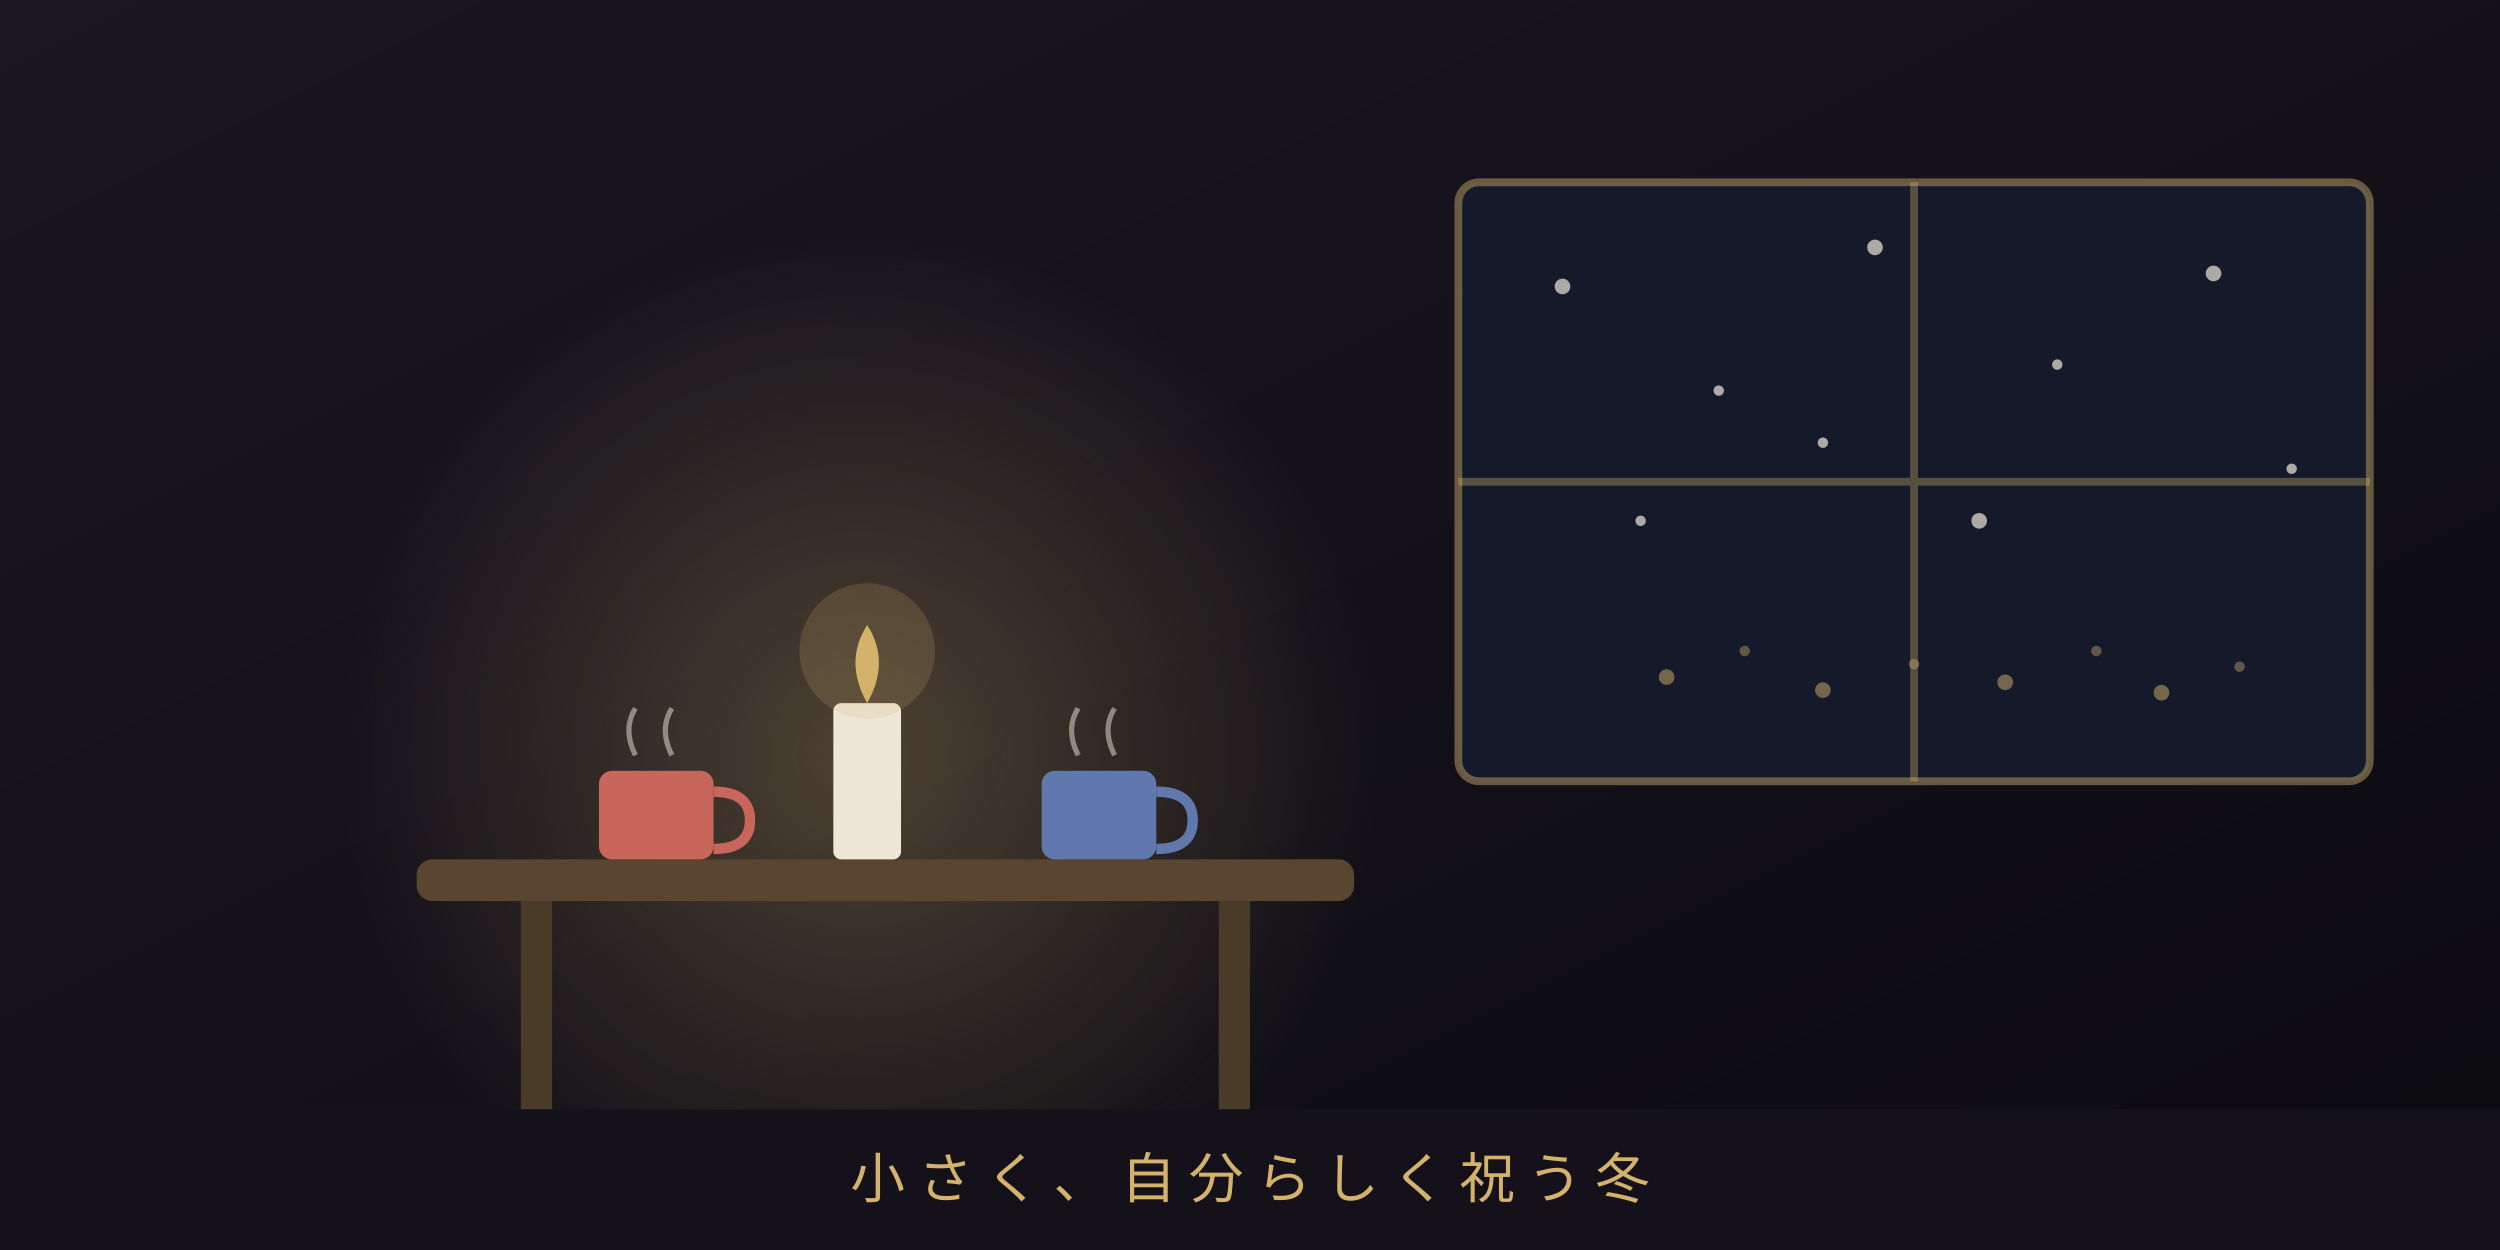
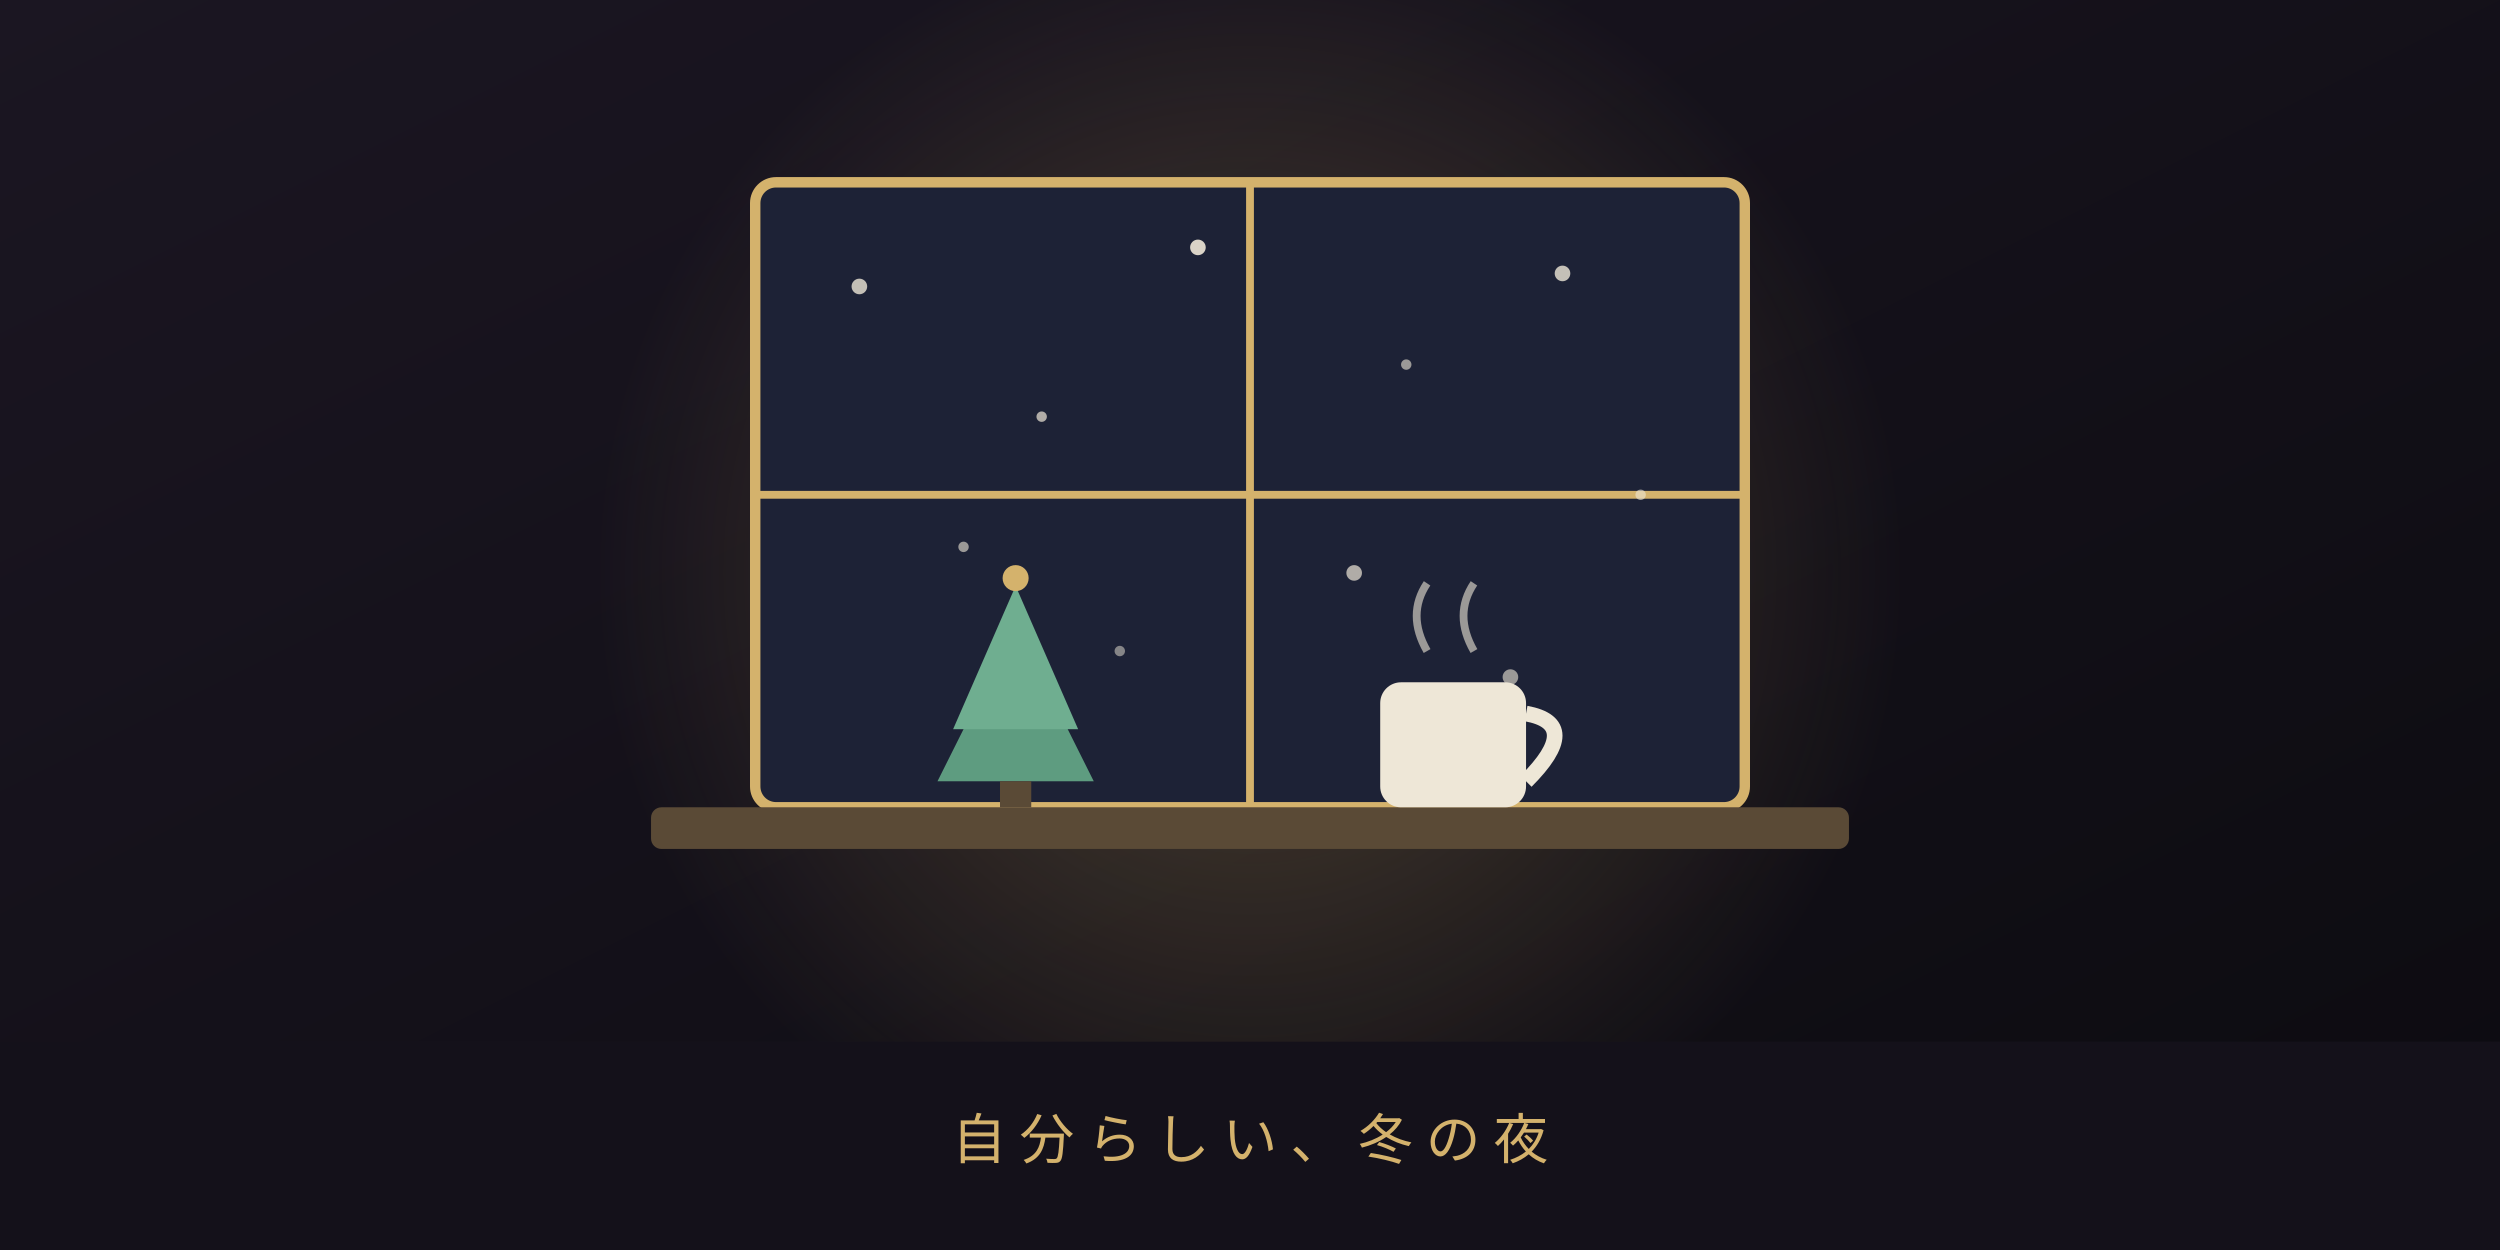
- <svg xmlns="http://www.w3.org/2000/svg" viewBox="0 0 960 480" role="img" aria-label="雪の降る窓辺で、小さなテーブルにキャンドルとマグカップが2つ並ぶ、静かな冬の夜のイラスト">
+ <svg xmlns="http://www.w3.org/2000/svg" viewBox="0 0 960 480" role="img" aria-label="雪の降る夜の窓辺に、湯気の立つマグカップと小さなツリーが置かれているイラスト">
  <defs>
    <linearGradient id="bg" x1="0" y1="0" x2="1" y2="1">
      <stop offset="0" stop-color="#1b1622" />
      <stop offset="1" stop-color="#0c0b10" />
    </linearGradient>
    <radialGradient id="g" cx=".5" cy=".5" r=".5">
      <stop offset="0" stop-color="#D4B26C" stop-opacity=".3" />
      <stop offset="1" stop-color="#D4B26C" stop-opacity="0" />
    </radialGradient>
  </defs>
  <rect width="960" height="480" fill="url(#bg)" />
-   <rect x="560" y="70" width="350" height="230" rx="8" fill="#141a2a" stroke="rgba(212,178,108,.45)" stroke-width="3" />
-   <path d="M735 70 V300 M560 185 H910" stroke="rgba(212,178,108,.35)" stroke-width="3" />
-   <circle cx="600" cy="110" r="3" fill="#EEE7D7" opacity=".7" />
-   <circle cx="660" cy="150" r="2" fill="#EEE7D7" opacity=".7" />
-   <circle cx="720" cy="95" r="3" fill="#EEE7D7" opacity=".7" />
-   <circle cx="790" cy="140" r="2" fill="#EEE7D7" opacity=".7" />
-   <circle cx="850" cy="105" r="3" fill="#EEE7D7" opacity=".7" />
-   <circle cx="880" cy="180" r="2" fill="#EEE7D7" opacity=".7" />
-   <circle cx="630" cy="200" r="2" fill="#EEE7D7" opacity=".7" />
-   <circle cx="760" cy="200" r="3" fill="#EEE7D7" opacity=".7" />
-   <circle cx="700" cy="170" r="2" fill="#EEE7D7" opacity=".7" />
-   <circle cx="640" cy="260" r="3" fill="#D4B26C" opacity="0.5" />
-   <circle cx="670" cy="250" r="2" fill="#D4B26C" opacity="0.4" />
-   <circle cx="700" cy="265" r="3" fill="#D4B26C" opacity="0.5" />
-   <circle cx="735" cy="255" r="2" fill="#D4B26C" opacity="0.4" />
-   <circle cx="770" cy="262" r="3" fill="#D4B26C" opacity="0.5" />
-   <circle cx="805" cy="250" r="2" fill="#D4B26C" opacity="0.4" />
-   <circle cx="830" cy="266" r="3" fill="#D4B26C" opacity="0.5" />
-   <circle cx="860" cy="256" r="2" fill="#D4B26C" opacity="0.4" />
-   <circle cx="330" cy="290" r="200" fill="url(#g)" />
-   <rect x="160" y="330" width="360" height="16" rx="6" fill="#5a4630" />
-   <rect x="200" y="346" width="12" height="80" fill="#4a3a28" />
-   <rect x="468" y="346" width="12" height="80" fill="#4a3a28" />
-   <rect x="320" y="270" width="26" height="60" rx="3" fill="#EEE7D7" />
-   <path d="M333 270 q-9 -16 0 -30 q9 14 0 30Z" fill="#D4B26C" />
-   <circle cx="333" cy="250" r="26" fill="#D4B26C" opacity=".18" />
-   <g fill="#C9665B">
-     <rect x="230" y="296" width="44" height="34" rx="5" />
-   </g>
-   <path d="M274 304 q14 0 14 11 q0 11 -14 11" stroke="#C9665B" stroke-width="4" fill="none" />
-   <g fill="#6178AE">
-     <rect x="400" y="296" width="44" height="34" rx="5" />
-   </g>
-   <path d="M444 304 q14 0 14 11 q0 11 -14 11" stroke="#6178AE" stroke-width="4" fill="none" />
-   <path d="M244 290 q-5 -10 0 -18 M258 290 q-5 -10 0 -18 M414 290 q-5 -10 0 -18 M428 290 q-5 -10 0 -18" stroke="#EEE7D7" stroke-width="2" fill="none" opacity=".5" />
-   <rect x="0" y="426" width="960" height="54" fill="#14111a" />
-   <text x="480.0" y="460" text-anchor="middle" font-family="serif" font-size="21" fill="#D4B26C" letter-spacing="5">小さく、自分らしく祝う冬</text>
+   <circle cx="480" cy="220" r="250" fill="url(#g)" />
+   <rect x="290" y="70" width="380" height="240" rx="8" fill="#1d2236" stroke="#D4B26C" stroke-width="4" />
+   <path d="M480 70 V310 M290 190 H670" stroke="#D4B26C" stroke-width="3" />
+   <circle cx="330" cy="110" r="3" fill="#EEE7D7" opacity="0.8" />
+   <circle cx="400" cy="160" r="2" fill="#EEE7D7" opacity="0.7" />
+   <circle cx="460" cy="95" r="3" fill="#EEE7D7" opacity="0.9" />
+   <circle cx="540" cy="140" r="2" fill="#EEE7D7" opacity="0.6" />
+   <circle cx="600" cy="105" r="3" fill="#EEE7D7" opacity="0.8" />
+   <circle cx="370" cy="210" r="2" fill="#EEE7D7" opacity="0.6" />
+   <circle cx="520" cy="220" r="3" fill="#EEE7D7" opacity="0.7" />
+   <circle cx="630" cy="190" r="2" fill="#EEE7D7" opacity="0.6" />
+   <circle cx="430" cy="250" r="2" fill="#EEE7D7" opacity="0.5" />
+   <circle cx="580" cy="260" r="3" fill="#EEE7D7" opacity="0.6" />
+   <rect x="250" y="310" width="460" height="16" rx="4" fill="#5a4a36" />
+   <path d="M360 300 L390 240 L420 300Z" fill="#5E9C80" />
+   <path d="M366 280 L390 225 L414 280Z" fill="#6fae90" />
+   <circle cx="390" cy="222" r="5" fill="#D4B26C" />
+   <rect x="384" y="300" width="12" height="10" fill="#5a4a36" />
+   <rect x="530" y="262" width="56" height="48" rx="8" fill="#EEE7D7" />
+   <path d="M586 274 q22 4 0 26" stroke="#EEE7D7" stroke-width="6" fill="none" />
+   <path d="M548 250 q-8 -14 0 -26 M566 250 q-8 -14 0 -26" stroke="#EEE7D7" stroke-width="3" fill="none" opacity=".6" />
+   <rect x="0" y="400" width="960" height="80" fill="#14111a" />
+   <text x="480.0" y="445" text-anchor="middle" font-family="serif" font-size="21" fill="#D4B26C" letter-spacing="5">自分らしい、冬の夜</text>
</svg>
